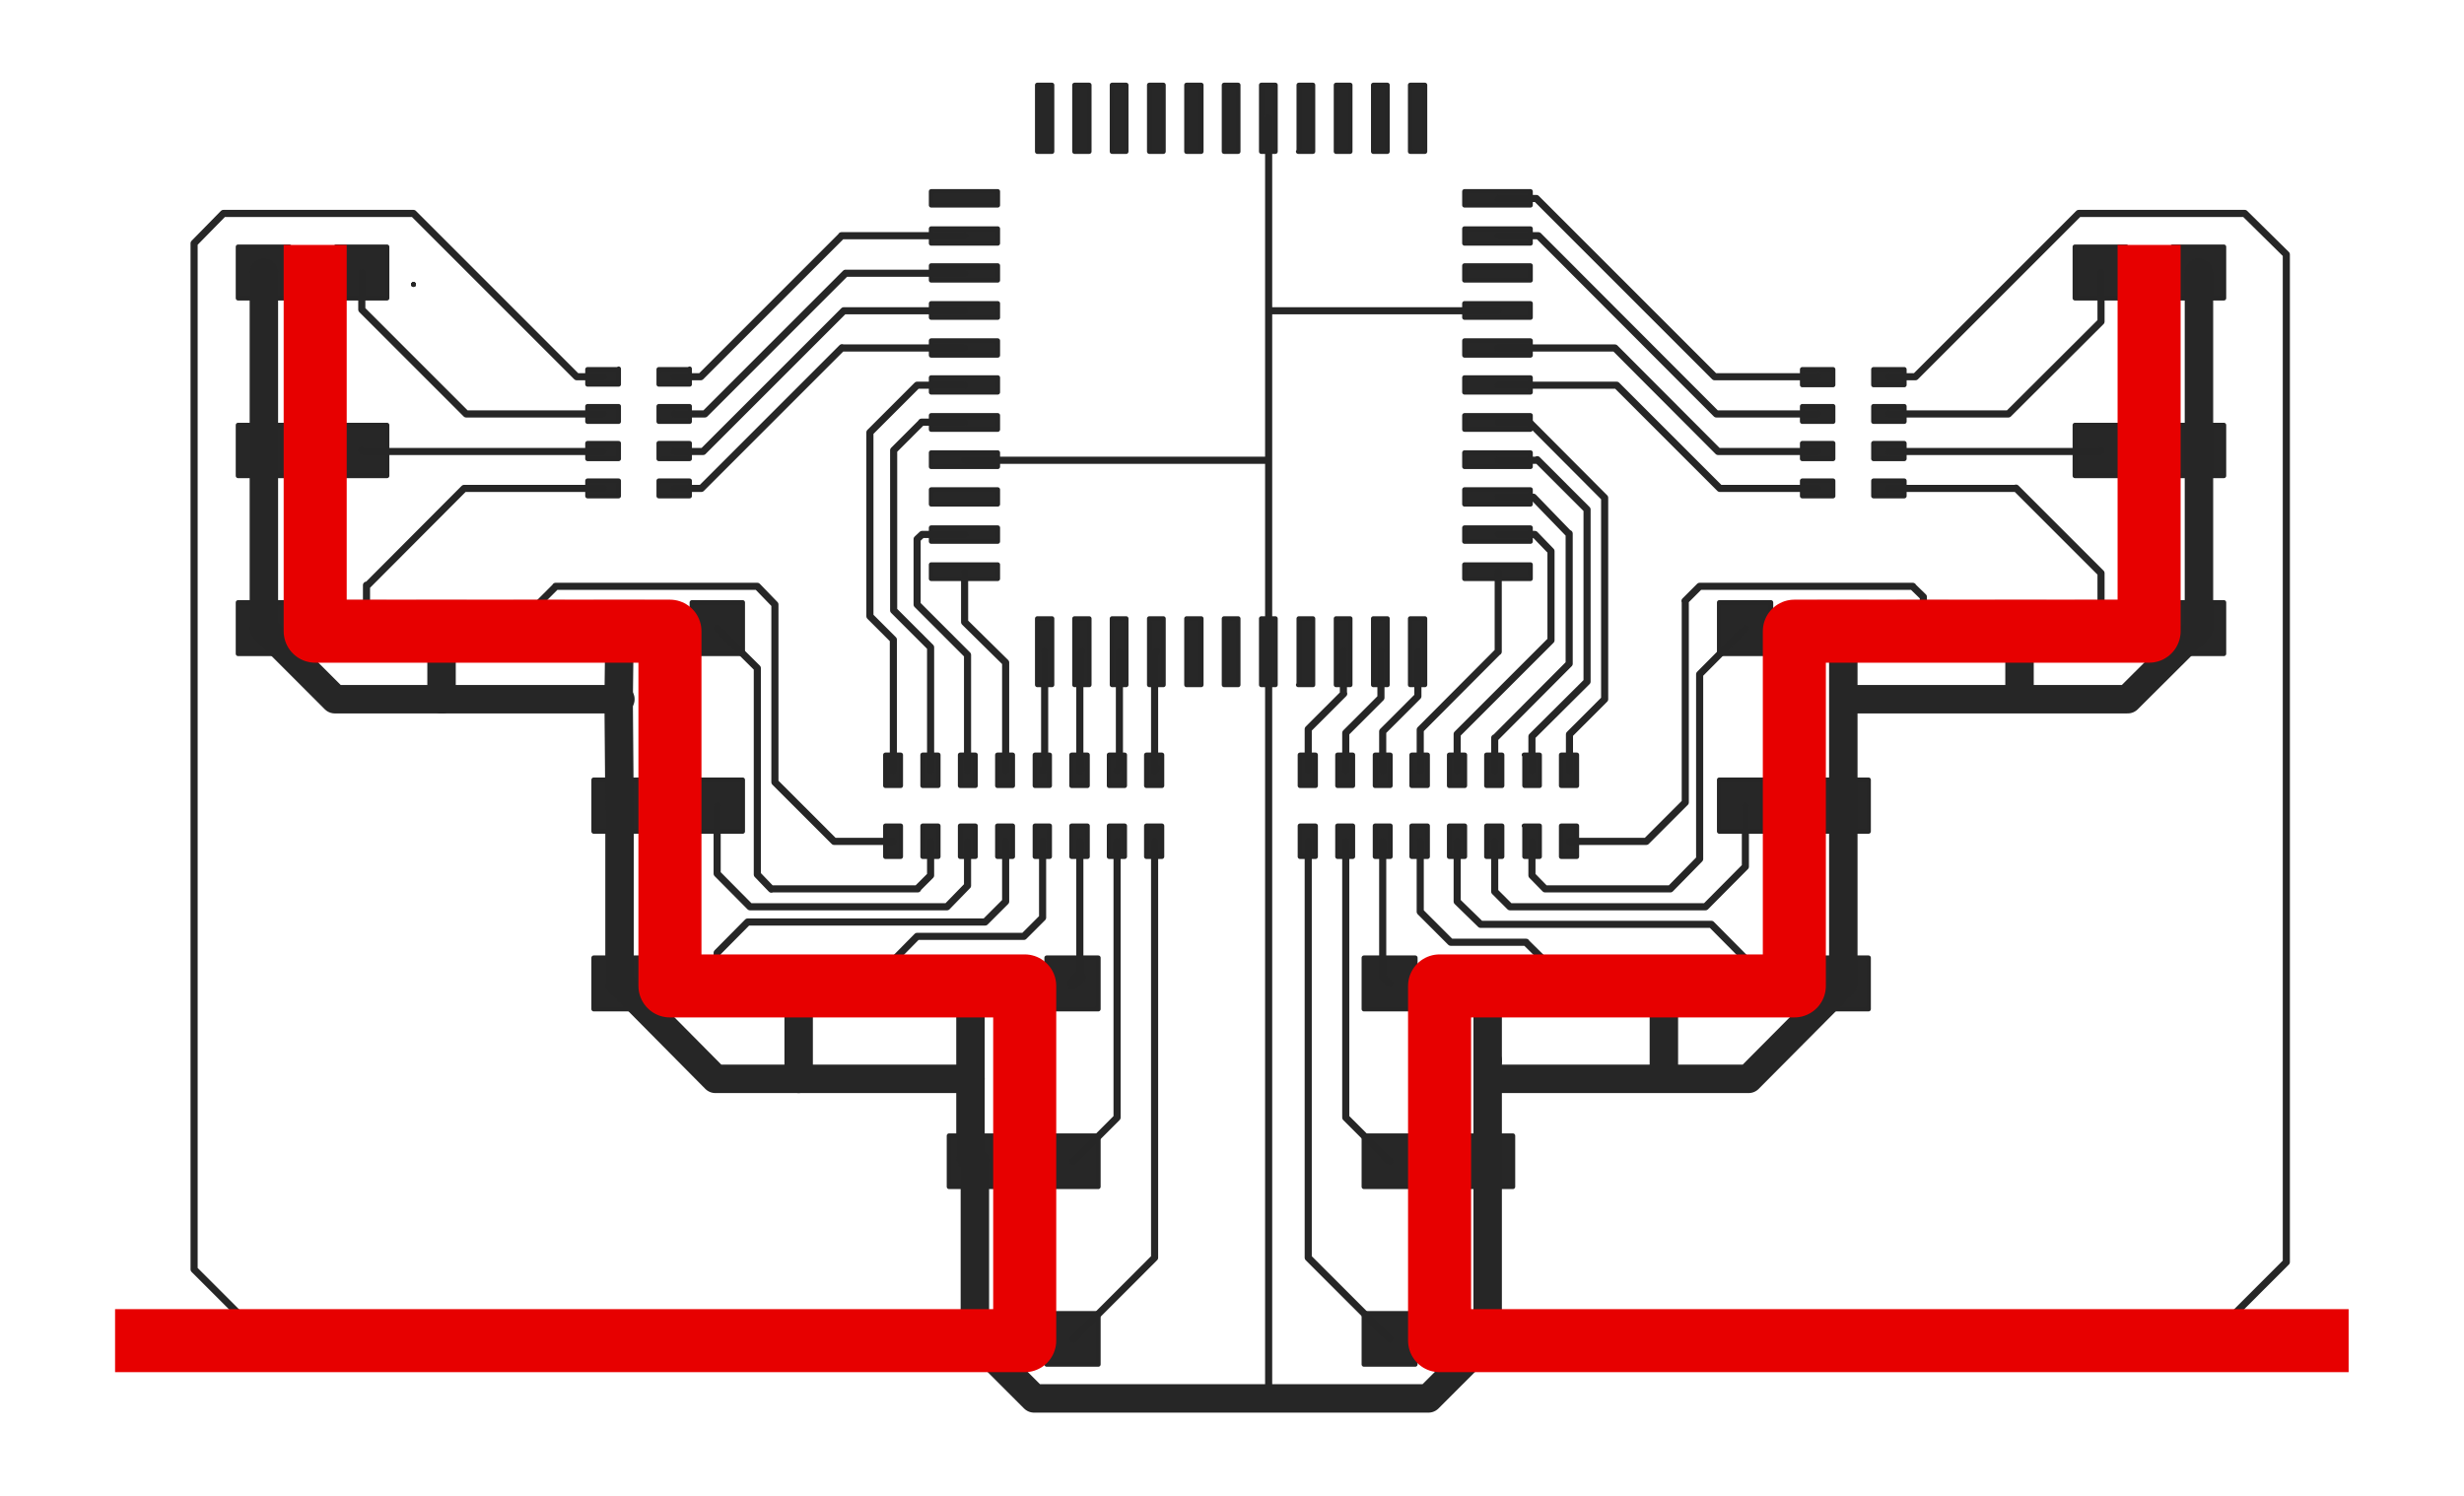
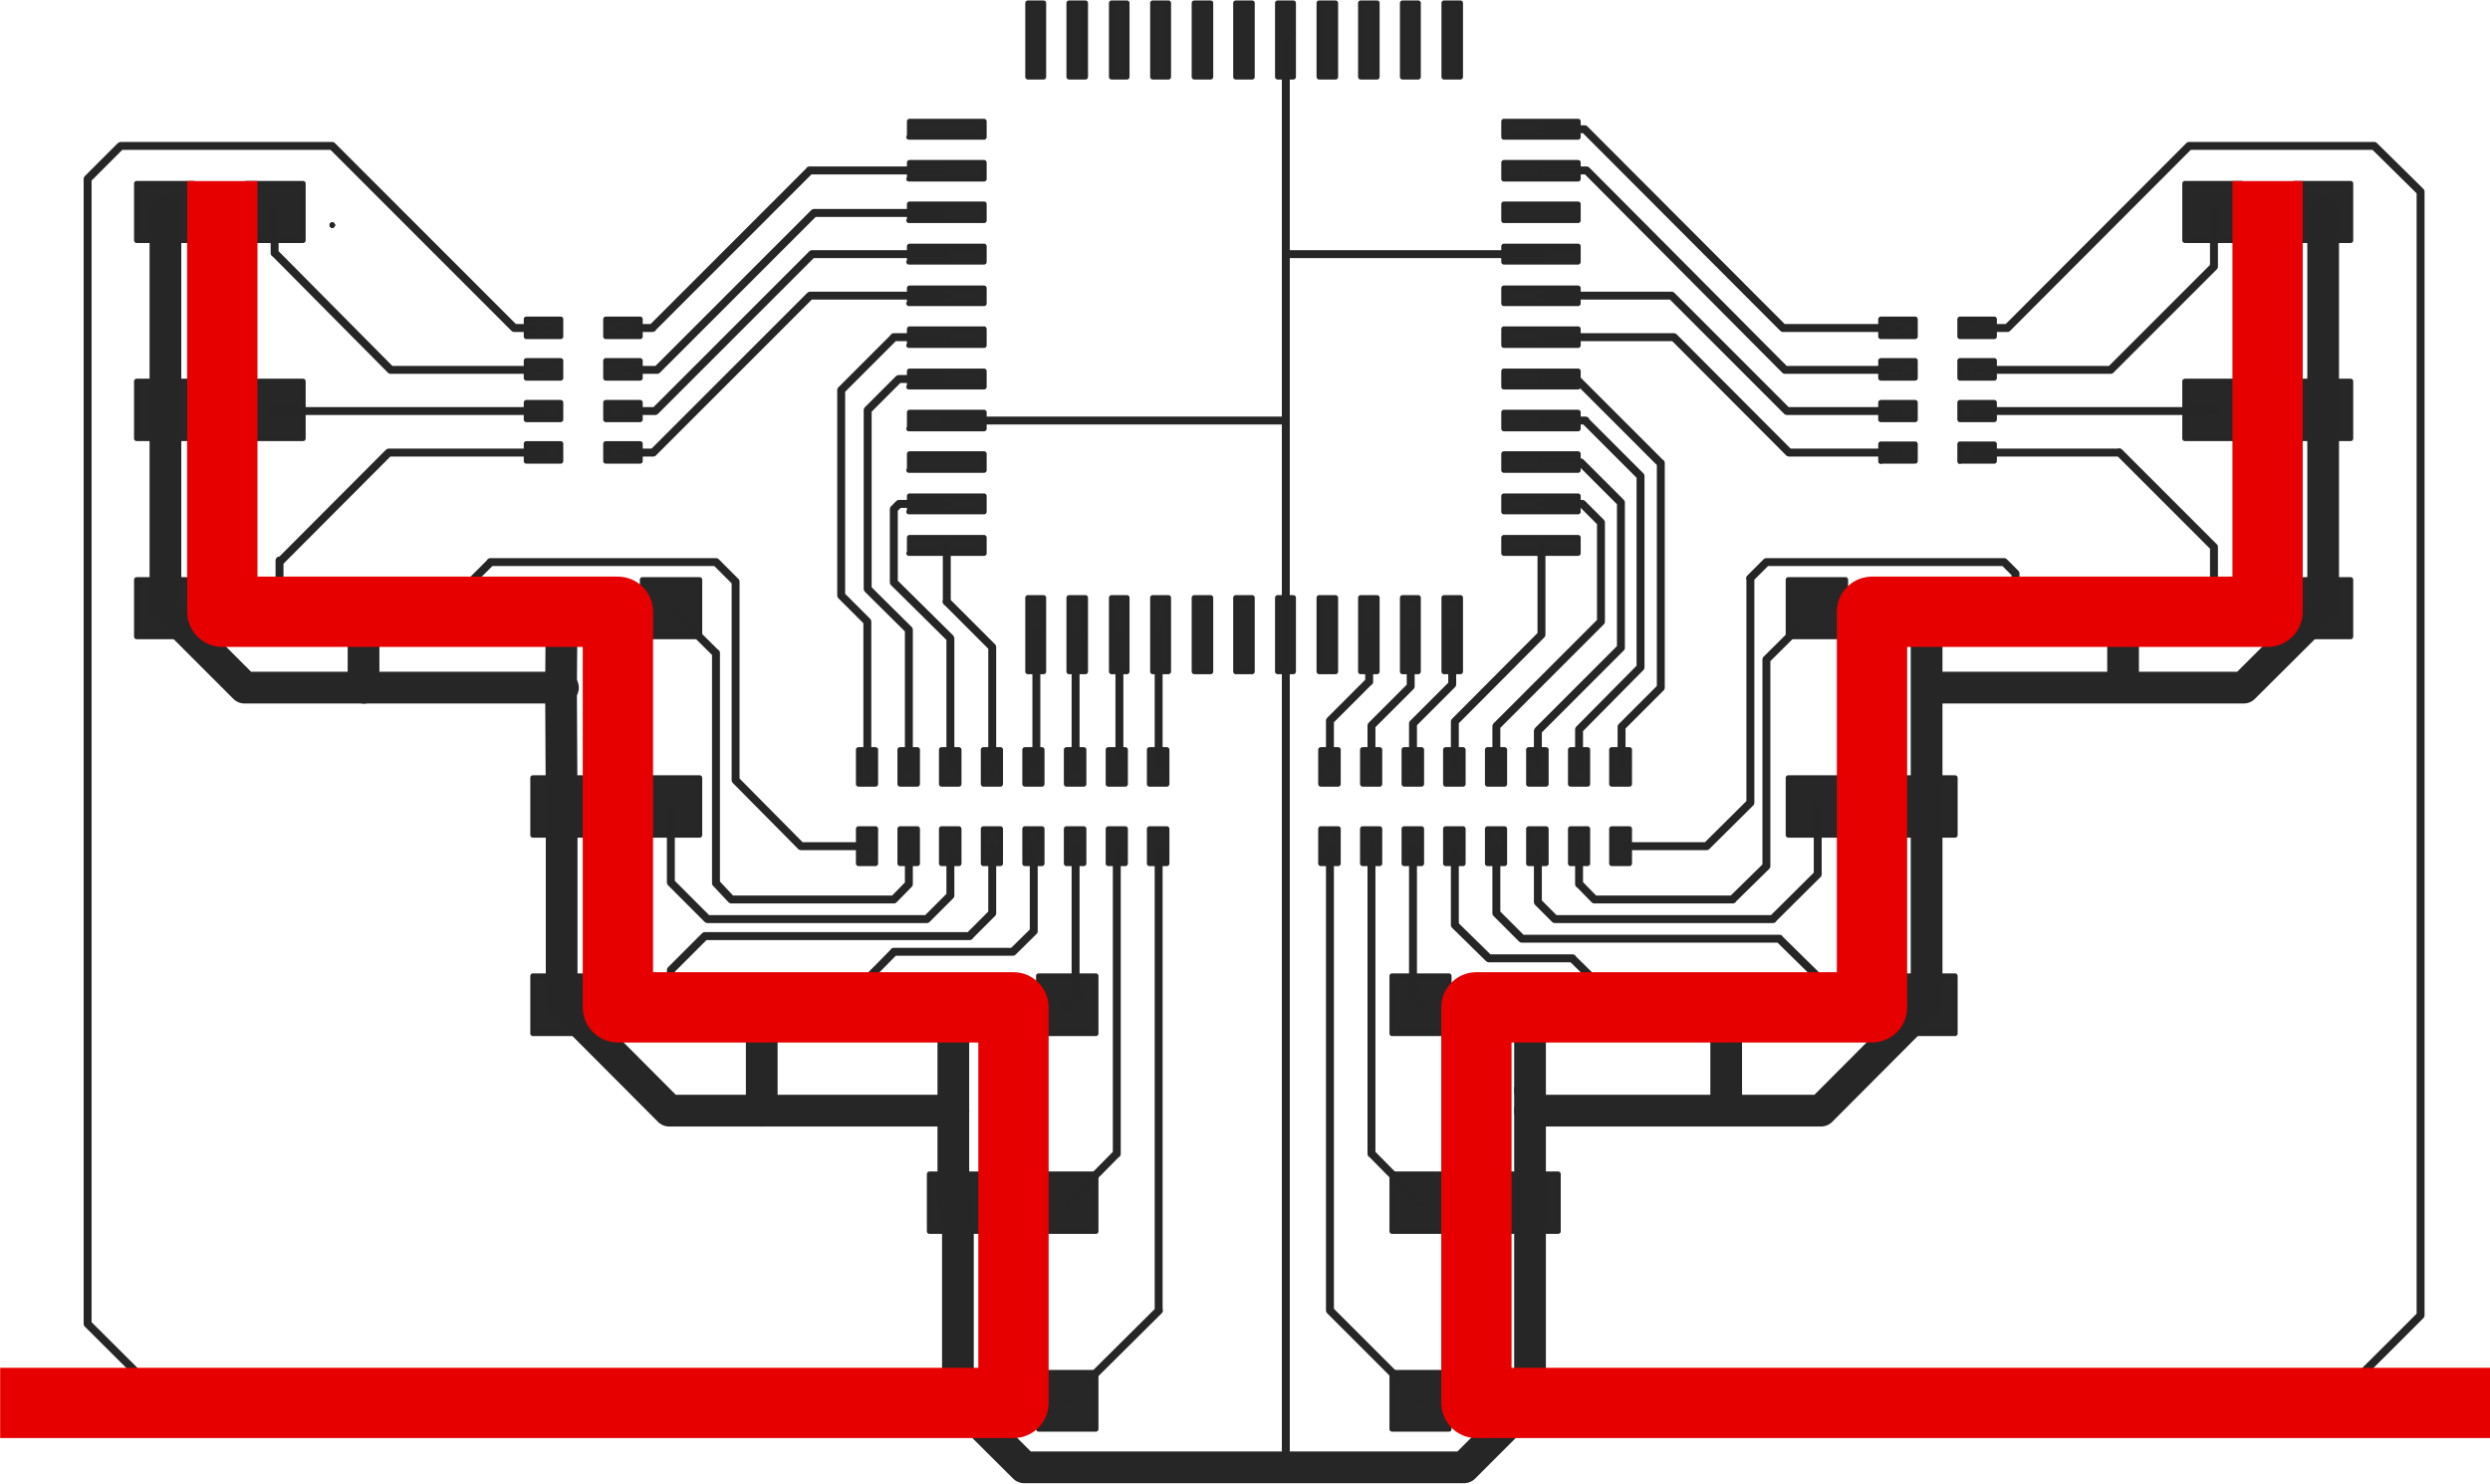
- <svg xmlns="http://www.w3.org/2000/svg" width="840.4" height="510.1">
+ <svg xmlns="http://www.w3.org/2000/svg" viewBox="0 0 761.632 453.514" height="45.4" width="76.2">
  <g fill="#272727" stroke="#262626" stroke-linecap="round" stroke-linejoin="round">
-     <g stroke-width="42" transform="translate(44.453 10.55) scale(.0379)">
-       <circle r=".7" cy="2282" cx="1482" />
+     <g stroke-width="42" transform="translate(5.046 -17.756) scale(.0379)">
+       <circle cx="1482" cy="2282" r=".7" />
      <path d="M1480.5 2281.6h2.2M1481.6 2280.5v2.2" />
-       <circle r=".7" cy="2282" cx="1482" />
+       <circle cx="1482" cy="2282" r=".7" />
      <path d="M1480.5 2281.6h2.2M1481.6 2280.5v2.2" />
-       <circle r=".7" cy="2282" cx="1482" />
+       <circle cx="1482" cy="2282" r=".7" />
      <path d="M1480.5 2281.6h2.2M1481.6 2280.5v2.2" />
-       <circle r=".7" cy="2282" cx="2015.3" />
+       <circle cx="2015.3" cy="2282" r=".7" />
      <path d="M2014 2281.6h2M2015 2280.5v2.2" />
-       <circle r=".7" cy="2282" cx="1482" />
+       <circle cx="1482" cy="2282" r=".7" />
      <path d="M1480.5 2281.6h2.2M1481.6 2280.5v2.2" />
-       <circle r=".7" cy="2282" cx="1482" />
+       <circle cx="1482" cy="2282" r=".7" />
      <path d="M1480.5 2281.6h2.2M1481.6 2280.5v2.2" />
-       <circle r=".7" cy="2282" cx="1482" />
+       <circle cx="1482" cy="2282" r=".7" />
      <path d="M1480.5 2281.6h2.2M1481.6 2280.5v2.2" />
-       <circle r=".7" cy="2282" cx="2548.7" />
+       <circle cx="2548.7" cy="2282" r=".7" />
      <path d="M2547.2 2281.6h2M2548.3 2280.5v2.2" />
-       <circle r=".7" cy="2282" cx="2548.7" />
+       <circle cx="2548.7" cy="2282" r=".7" />
      <path d="M2547.2 2281.6h2M2548.3 2280.5v2.2" />
    </g>
    <g stroke-width="39.4" fill-rule="evenodd">
-       <path d="M481.6 281.7h5.3v10.5h-5.4v-10.5M481.6 257.5h5.3V268h-5.4v-10.5M494.3 281.7h5.3v10.5h-5.3v-10.5M494.3 257.5h5.3V268h-5.3v-10.5M469 281.7h5.2v10.5H469v-10.5M507 281.7h5.3v10.5H507v-10.5M507 257.5h5.3V268H507v-10.5M469 257.5h5.2V268H469v-10.5M519.8 281.7h5.3v10.5H520v-10.5M532.5 281.7h5.3v10.5h-5.3v-10.5M443.4 281.7h5.3v10.5h-5.3v-10.5M456.2 281.7h5.2v10.5h-5.2v-10.5M456.2 257.5h5.2V268h-5.2v-10.5M443.4 257.5h5.3V268h-5.3v-10.5M532.5 257.5h5.3V268h-5.3v-10.5M519.8 257.5h5.3V268H520v-10.5M340.2 281.7h5.2v10.5h-5.2v-10.5M340.2 257.5h5.2V268h-5.2v-10.5M353 281.7h5v10.5h-5v-10.5M353 257.5h5V268h-5v-10.5M327.5 281.7h5.2v10.5h-5.2v-10.5M365.6 281.7h5.3v10.5h-5.4v-10.5M365.6 257.5h5.3V268h-5.4v-10.5M327.5 257.5h5.2V268h-5.2v-10.5M378.3 281.7h5.3v10.5h-5.3v-10.5M391 281.7h5.3v10.5H391v-10.5M302 281.7h5.2v10.5H302v-10.5M314.7 281.7h5.3v10.5h-5.3v-10.5M314.7 257.5h5.3V268h-5.3v-10.5M302 257.5h5.2V268H302v-10.5M391 257.5h5.3V268H391v-10.5M378.3 257.5h5.3V268h-5.3v-10.5M639 156.5v-5.3h10.5v5.3H639M614.7 156.5v-5.3h10.5v5.3h-10.5M639 143.8v-5.2h10.5v5.2H639M614.7 143.8v-5.2h10.5v5.2h-10.5M639 169.2V164h10.5v5.2H639M639 131V126h10.5v5.3H639M614.7 131V126h10.5v5.3h-10.5M614.7 169.2V164h10.5v5.2h-10.5M211 138.6v5.2h-10.6v-5.2H211M235.2 138.6v5.2h-10.5v-5.2h10.5M211 151.2v5.3h-10.6v-5.3H211M235.2 151.2v5.3h-10.5v-5.3h10.5M211 125.8v5.3h-10.6V126H211M211 164v5.2h-10.6V164H211M235.2 164v5.2h-10.5V164h10.5M235.2 125.8v5.3h-10.5V126h10.5M647 223v-17.5h17.5V223H647M680.5 223v-17.5H698V223h-17.5M465.2 465.4V448h17.5v17.4h-17.5M498.6 465.4V448H516v17.4h-17.4M465.2 404.8v-17.4h17.5v17.4h-17.5M498.6 404.8v-17.4H516v17.4h-17.4M465.2 344.2v-17.5h17.5v17.5h-17.5M498.6 344.2v-17.5H516v17.5h-17.4M525.8 344.2v-17.5h17.5v17.5h-17.5M559.2 344.2v-17.5h17.5v17.5h-17.5M586.4 344.2v-17.5H604v17.5h-17.6M619.8 344.2v-17.5h17.5v17.5h-17.5M586.4 283.6V266H604v17.6h-17.6M619.8 283.6V266h17.5v17.6h-17.5M586.4 223v-17.5H604V223h-17.6M619.8 223v-17.5h17.5V223h-17.5M374.6 448v17.4H357V448h17.6M341.2 448v17.4h-17.5V448h17.5M707.7 223v-17.5h17.5V223h-17.5M741 223v-17.5h17.5V223H741M707.7 162.3V145h17.5v17.3h-17.5M741 162.3V145h17.5v17.3H741M132 145v17.3h-17.4V145H132M98.7 145v17.3H81.2V145h17.5M132 205.5V223h-17.4v-17.5H132M98.7 205.5V223H81.2v-17.5h17.5M192.7 205.5V223h-17.5v-17.5h17.5M159.3 205.5V223H142v-17.5h17.3M253.3 205.5V223H236v-17.5h17.3M220 205.5V223h-17.5v-17.5H220M253.3 266v17.6H236V266h17.3M220 266v17.6h-17.5V266H220M253.3 326.7v17.5H236v-17.5h17.3M220 326.7v17.5h-17.5v-17.5H220M314 326.7v17.5h-17.5v-17.5H314M280.6 326.7v17.5H263v-17.5h17.6M374.6 326.7v17.5H357v-17.5h17.6M341.2 326.7v17.5h-17.5v-17.5h17.5M374.6 387.4v17.4H357v-17.4h17.6M341.2 387.4v17.4h-17.5v-17.4h17.5M132 84.2v17.5h-17.4V84.2H132M98.7 84.2v17.5H81.2V84.2h17.5M81.2 465.4V448h17.5v17.4H81.2M114.6 465.4V448H132v17.4h-17.4M707.7 101.7V84.2h17.5v17.5h-17.5M741 101.7V84.2h17.5v17.5H741M758.5 448v17.4H741V448h17.5M725.2 448v17.4h-17.5V448h17.5M417.5 51.7V29h4.8v22.7h-4.8M404.7 51.7V29h5v22.7h-5M392 51.7V29h4.8v22.7H392M379.3 51.7V29h4.8v22.7h-4.7M366.5 51.7V29h5v22.7h-5M353.8 51.7V29h5v22.7h-5M430.2 51.7V29h4.8v22.7h-4.8M443 51.7V29h4.8v22.7h-5M455.7 51.7V29h4.8v22.7h-4.8M468.4 51.7V29h4.8v22.7h-4.8M481 51.7V29h5v22.7h-5M417.5 233.6V211h4.8v22.6h-4.8M404.7 233.6V211h5v22.6h-5M392 233.6V211h4.8v22.6H392M379.3 233.6V211h4.8v22.6h-4.7M366.5 233.6V211h5v22.6h-5M353.8 233.6V211h5v22.6h-5M430.2 233.6V211h4.8v22.6h-4.8M443 233.6V211h4.8v22.6h-5M455.7 233.6V211h4.8v22.6h-4.8M468.4 233.6V211h4.8v22.6h-4.8M481 233.6V211h5v22.6h-5M317.6 133.8v-5h22.7v5h-22.7M499.5 133.8v-5H522v5h-22.5M317.6 146.5v-4.8h22.7v4.8h-22.7M499.5 146.5v-4.8H522v4.8h-22.5M499.5 159.2v-4.8H522v4.8h-22.5M317.6 159.2v-4.8h22.7v4.8h-22.7M317.6 172v-5h22.7v5h-22.7M499.5 172v-5H522v5h-22.5M499.5 184.7V180H522v4.7h-22.5M317.6 184.7V180h22.7v4.7h-22.7M317.6 197.4v-4.8h22.7v4.8h-22.7M499.5 197.4v-4.8H522v4.8h-22.5M499.5 121v-4.8H522v5h-22.5M317.6 121v-4.8h22.7v5h-22.7M317.6 108.3v-4.8h22.7v4.8h-22.7M499.5 108.3v-4.8H522v4.8h-22.5M499.5 95.6v-5H522v5h-22.5M317.6 95.6v-5h22.7v5h-22.7M317.6 83v-5h22.7v5h-22.7M499.5 83v-5H522v5h-22.5M499.5 70v-4.7H522V70h-22.5M317.6 70v-4.7h22.7V70h-22.7" stroke-width="1.593" />
+       <path d="M442.2 253.4h5.3V264h-5.3v-10.6M442.2 229.2h5.3v10.5h-5.3v-10.5M455 253.4h5.2V264H455v-10.6M455 229.2h5.2v10.5H455v-10.5M429.5 253.4h5.3V264h-5.3v-10.6M467.7 253.4h5.2V264h-5.3v-10.6M467.7 229.2h5.2v10.5h-5.3v-10.5M429.5 229.2h5.3v10.5h-5.3v-10.5M480.4 253.4h5.2V264h-5.2v-10.6M493 253.4h5.4V264H493v-10.6M404 253.4h5.3V264H404v-10.6M416.8 253.4h5.2V264h-5.2v-10.6M416.8 229.2h5.2v10.5h-5.2v-10.5M404 229.2h5.3v10.5H404v-10.5M493 229.2h5.4v10.5H493v-10.5M480.4 229.2h5.2v10.5h-5.2v-10.5M300.8 253.4h5.2V264h-5.2v-10.6M300.8 229.2h5.2v10.5h-5.2v-10.5M313.5 253.4h5.2V264h-5.2v-10.6M313.5 229.2h5.2v10.5h-5.2v-10.5M288 253.4h5.3V264H288v-10.6M326.2 253.4h5.3V264h-5.3v-10.6M326.2 229.2h5.3v10.5h-5.3v-10.5M288 229.2h5.3v10.5H288v-10.5M339 253.4h5.2V264H339v-10.6M351.7 253.4h5.2V264h-5.3v-10.6M262.6 253.4h5.2V264h-5.2v-10.6M275.3 253.4h5.3V264h-5.3v-10.6M275.3 229.2h5.3v10.5h-5.3v-10.5M262.6 229.2h5.2v10.5h-5.2v-10.5M351.7 229.2h5.2v10.5h-5.3v-10.5M339 229.2h5.2v10.5H339v-10.5M599.5 128.2V123H610v5.2h-10.5M575.3 128.2V123h10.5v5.2h-10.5M599.5 115.5v-5.3H610v5.3h-10.5M575.3 115.5v-5.3h10.5v5.3h-10.5M599.5 141v-5.3H610v5.2h-10.5M599.5 102.8v-5.3H610v5.3h-10.5M575.3 102.8v-5.3h10.5v5.3h-10.5M575.3 141v-5.3h10.5v5.2h-10.5M171.5 110.2v5.3H161v-5.3h10.5M195.8 110.2v5.3h-10.5v-5.3h10.5M171.5 123v5.2H161V123h10.5M195.8 123v5.2h-10.5V123h10.5M171.5 97.5v5.3H161v-5.3h10.5M171.5 135.7v5.2H161v-5.3h10.5M195.8 135.7v5.2h-10.5v-5.3h10.5M195.8 97.5v5.3h-10.5v-5.3h10.5M607.7 194.6v-17.4H625v17.4h-17.3M641 194.6v-17.4h17.5v17.4H641M425.8 437v-17.3h17.4V437h-17.4M459.2 437v-17.3h17.4V437h-17.4M425.8 376.5V359h17.4v17.5h-17.4M459.2 376.5V359h17.4v17.5h-17.4M425.8 316v-17.6h17.4V316h-17.4M459.2 316v-17.6h17.4V316h-17.4M486.4 316v-17.6H504V316h-17.6M519.8 316v-17.6h17.5V316h-17.5M547 316v-17.6h17.5V316H547M580.4 316v-17.6H598V316h-17.6M547 255.3v-17.5h17.5v17.5H547M580.4 255.3v-17.5H598v17.5h-17.6M547 194.6v-17.4h17.5v17.4H547M580.4 194.6v-17.4H598v17.4h-17.6M335.2 419.7V437h-17.5v-17.3h17.5M301.8 419.7V437h-17.5v-17.3h17.5M668.3 194.6v-17.4h17.4v17.4h-17.4M701.7 194.6v-17.4H719v17.4h-17.3M668.3 134v-17.5h17.4V134h-17.4M701.7 134v-17.5H719V134h-17.3M92.7 116.5V134H75.2v-17.5h17.5M59.3 116.5V134H41.8v-17.5h17.5M92.7 177.2v17.4H75.2v-17.4h17.5M59.3 177.2v17.4H41.8v-17.4h17.5M153.3 177.2v17.4h-17.5v-17.4h17.5M120 177.2v17.4h-17.5v-17.4H120M214 177.2v17.4h-17.5v-17.4H214M180.5 177.2v17.4H163v-17.4h17.5M214 237.8v17.5h-17.5v-17.5H214M180.5 237.8v17.5H163v-17.5h17.5M214 298.4V316h-17.5v-17.6H214M180.5 298.4V316H163v-17.6h17.5M274.5 298.4V316H257v-17.6h17.5M241.2 298.4V316h-17.5v-17.6h17.5M335.2 298.4V316h-17.5v-17.6h17.5M301.8 298.4V316h-17.5v-17.6h17.5M335.2 359v17.5h-17.5V359h17.5M301.8 359v17.5h-17.5V359h17.5M92.7 56v17.4H75.2V56h17.5M59.3 56v17.4H41.8V56h17.5M41.8 437v-17.3h17.5V437H41.8M75.2 437v-17.3h17.5V437H75.2M668.3 73.4V56h17.4v17.4h-17.4M701.7 73.4V56H719v17.4h-17.3M719 419.7V437h-17.3v-17.3H719M685.7 419.7V437h-17.4v-17.3h17.4M378 23.4V.8h5v22.6h-5M365.3 23.4V.8h5v22.6h-5M352.6 23.4V.8h4.8v22.6h-4.8M340 23.4V.8h4.7v22.6H340M327 23.4V.8h5v22.6h-5M314.4 23.4V.8h4.8v22.6h-4.8M390.8 23.4V.8h4.8v22.6h-4.8M403.5 23.4V.8h5v22.6h-5M416.2 23.4V.8h5v22.6h-5M429 23.4V.8h4.8v22.6H429M441.7 23.4V.8h5v22.6h-5M378 205.3v-22.6h5v22.6h-5M365.3 205.3v-22.6h5v22.6h-5M352.6 205.3v-22.6h4.8v22.6h-4.8M340 205.3v-22.6h4.7v22.6H340M327 205.3v-22.6h5v22.6h-5M314.4 205.3v-22.6h4.8v22.6h-4.8M390.8 205.3v-22.6h4.8v22.6h-4.8M403.5 205.3v-22.6h5v22.6h-5M416.2 205.3v-22.6h5v22.6h-5M429 205.3v-22.6h4.8v22.6H429M441.7 205.3v-22.6h5v22.6h-5M278.2 105.5v-5H301v5H278M460 105.5v-5h22.7v5H460M278.2 118.2v-4.8H301v4.8H278M460 118.2v-4.8h22.7v4.8H460M460 131v-5h22.7v5H460M278.2 131v-5H301v5H278M278.2 143.7v-5H301v5H278M460 143.7v-5h22.7v5H460M460 156.4v-4.8h22.7v4.8H460M278.2 156.4v-4.8H301v4.8H278M278.2 169v-4.7H301v4.8H278M460 169v-4.7h22.7v4.8H460M460 92.7V88h22.7v4.7H460M278.2 92.7V88H301v4.7H278M278.2 80v-4.8H301V80H278M460 80v-4.8h22.7V80H460M460 67.3v-5h22.7v5H460M278.2 67.3v-5H301v5H278M278.2 54.6v-5H301v5H278M460 54.6v-5h22.7v5H460M460 41.8V37h22.7v4.8H460M278.2 41.8V37H301v4.8H278" stroke-width="1.593" />
    </g>
    <g stroke-width="64">
-       <path d="M432.7 222.3V477M329 157h103.7M511 106h-78.3M432.7 222.3V157M432.7 157v-51M432.7 106V40.3" stroke-width="2.426" />
+       <path d="M393.3 194v254.7M289.6 128.5h103.7M471.5 77.6h-78.2M393.3 194v-65.5M393.3 128.5v-51M393.3 77.6V12" stroke-width="2.426" />
    </g>
    <g stroke-width="256">
-       <path d="M90 214.3l24.2 24.2M114.2 238.5h36.4M568 335.5l-.5.6M567.5 336v32M507.4 361.8v6M628.7 335.5L596.4 368M596.4 368h-29M567.5 368h-60M332.5 456.8l20.2 20.2M352.7 477h80M487.2 477l20.2-20.2M432.7 477h54.5M750 153.6V93M750 214.3v-60.7" stroke-width="9.702" />
+       <path d="M50.6 186l24.2 24.2M74.8 210.2h36.4M528.7 307.2l-.6.6M528 307.8v31.8M468 333.5v6M589.3 307.2L557 339.6M557 339.6h-29M528 339.6h-60M293 428.5l20.3 20.2M313.3 448.7h80M447.8 448.7l20.2-20.2M393.3 448.7h54.5M710.6 125.3V64.7M710.6 186v-60.7" stroke-width="9.702" />
    </g>
-     <path d="M689.3 214.3l-.5.5" stroke-width="2.426" />
+     <path d="M650 186l-.6.5" stroke-width="2.426" />
    <g stroke-width="256">
-       <path d="M688.8 214.8v21.7M750 214.3l-24.3 24.2M725.7 238.5h-97M628.7 335.5V275M628.7 275v-36.5M628.7 238.5v-24.2" stroke-width="9.702" />
+       <path d="M649.4 186.5v21.7M710.6 186l-24.3 24.2M686.3 210.2h-97M589.3 307.2v-60.6M589.3 246.6v-36.4M589.3 210.2V186" stroke-width="9.702" />
    </g>
-     <path d="M568 335.5l-2.5 2.6" stroke-width="2.426" />
+     <path d="M528.7 307.2l-2.6 2.6" stroke-width="2.426" />
    <g stroke-width="256">
-       <path d="M507.4 396.2V368M507.4 361.8v-26.3M507.4 456.8v-60.6" stroke-width="9.702" />
+       <path d="M468 368v-28.4M468 333.5v-26.3M468 428.5V368" stroke-width="9.702" />
    </g>
    <g stroke-width="64">
-       <path d="M716.6 456.8H507.4M123.4 456.8h209" stroke-width="2.426" />
+       <path d="M677.2 428.5H468M84 428.5h209" stroke-width="2.426" />
    </g>
-     <path d="M332.5 396.2v60.6" stroke-width="9.702" />
-     <path d="M272 335.5l.4.6" stroke-width="2.426" />
-     <path d="M272.4 336v32" stroke-width="9.702" />
-     <path d="M332.5 335.5L331 337" stroke-width="2.426" />
+     <path d="M293 368v60.5" stroke-width="9.702" />
+     <path d="M232.5 307.2l.5.6" stroke-width="2.426" />
+     <path d="M233 307.8v31.8" stroke-width="9.702" />
+     <path d="M293 307.2l-1.4 1.5" stroke-width="2.426" />
    <g stroke-width="256">
-       <path d="M331 337v31M211.3 275v60.5" stroke-width="9.702" />
+       <path d="M291.6 308.7v31M171.8 246.6v60.6" stroke-width="9.702" />
    </g>
    <g stroke-width="64">
-       <path d="M211.3 335.5h.5M331 394.7l1.5 1.5" stroke-width="2.426" />
+       <path d="M171.8 307.2h.6M291.6 366.4l1.5 1.5" stroke-width="2.426" />
    </g>
    <g stroke-width="256">
-       <path d="M331 368v26.7M244 368h28.4M272.4 368H331M211.8 335.5L244 368M150.6 214.3v24.2" stroke-width="9.702" />
+       <path d="M291.6 339.6v26.8M204.7 339.6H233M233 339.6h58.6M172.4 307.2l32.3 32.4M111.2 186v24.2" stroke-width="9.702" />
    </g>
-     <path d="M150.6 238.5h.5" stroke-width="2.426" />
-     <path d="M151 238.5h60.6" stroke-width="9.702" />
-     <path d="M211.6 238.5l-.5.5" stroke-width="2.426" />
+     <path d="M111.2 210.2h.5" stroke-width="2.426" />
+     <path d="M111.7 210.2h60.5" stroke-width="9.702" />
+     <path d="M172.2 210.2l-.6.5" stroke-width="2.426" />
    <g stroke-width="256">
-       <path d="M211.3 214.3L211 239M211 239l.3 36M90 153.6v60.7M90 93v60.6" stroke-width="9.702" />
+       <path d="M171.8 186l-.2 24.7M171.6 210.7l.2 36M50.6 125.3V186M50.6 64.7v60.6" stroke-width="9.702" />
    </g>
    <g stroke-width="64">
-       <path d="M716.6 93v16.7M685 141.2h-40.7M716.6 109.7L685 141.2M394.5 222.3l-.7.8M393.8 223V263M393.8 262.8l.7-.8M769.7 440.6l-16.2 16.2M653.3 128.5L709 72.8M709 72.8h56.6M765.6 72.8l14.2 14M779.8 87v343.5M779.8 430.5l-10 10M644.3 128.5h9M753.5 456.8H750" stroke-width="2.426" />
+       <path d="M677.2 64.7v16.7M645.6 113H605M677.2 81.4L645.6 113M355 194l-.6.8M354.4 194.8v39.7M354.4 234.5l.7-.8M730.3 412.3L714 428.5M614 100.2l55.6-55.7M669.6 44.5h56.6M726.2 44.5l14.2 14M740.4 58.6v343.6M740.4 402.2l-10 10M605 100.2h9M714 428.5h-3.4" stroke-width="2.426" />
    </g>
-     <path d="M366 335.5l2.3-2.3" stroke-width="4.044" />
+     <path d="M326.5 307.2l2.4-2.4" stroke-width="4.044" />
    <g stroke-width="64">
-       <path d="M368.3 333.2V287M366 396.2l15-15M381 381v-94M534.7 335.5l-14.2-14M484.4 311v-24M494.8 321.4L484.4 311M520.5 321.4h-25.7M474 456.8L446.2 429M446.2 429V287M366 456.8l27.8-27.8M393.8 429V287M184 214.3v-8.7M284.5 287h20.2M264.3 266.8l20.2 20.2M264.3 206.2v60.6M258.3 200l6 6.2M189.5 200h68.8M184 205.6l5.5-5.5M125 200l33.3-33.4M158.3 166.6h47.4M125 210.2v-10M125 200v-.4M90 456.8L66.2 433M196.7 128.5h9M141 72.8l55.7 55.7M76.3 72.8H141M66.2 83l10-10.2M66.2 433V83M595.3 335.5V327M497 307.5V287M505 315.3l-8-7.8M583.7 315.3H505M595.3 327l-11.6-11.7M474 335.5l-2.4-2.3M471.6 333.2V287M474 396.2l-15-15M459 381v-94M123.4 153.6l.2.3M123.6 154h82M244.6 214.3l13.7 13.6M317.4 298.6V287M312.8 303.2l4.6-4.6M263 303.2H313M258.3 298.3l4.8 5M258.3 228v70.3M244.6 275v23M330 302v-15M323 309.3l7-7.2M255.8 309.3H323M244.6 298l11.2 11.3M244.6 335.5V325M343 307.5V287M336 314.5l7-7M255 314.5h81M244.6 325l10.4-10.5M305.3 335.5V327M355.6 313v-26M349.2 319.4l6.4-6.4M312.8 319.4h36.4M305.3 327l7.5-7.6M541.3 232.5l-18.8 18.7M541.3 232.5v-58.7M541.3 173.8l-17-17M511 157h13.3M522.5 251.2v11.6M510 251.7h-.2M509.8 251.8v11M511 169.6h12M535.2 226.4L510 251.7M535.2 182v44.4M523 169.6L535 182M205.7 141.2H159M123.4 105.6V93M159 141.2l-35.6-35.6M497 262.8v-12.4M497 250.4l32-32M529 218.3V188M529 188l-5.5-5.7M523.5 182.3H511M484.7 248.6l-.3.3M484.4 249v13.8M511 222.3V195M484.7 248.6l26.2-26.3M511 80.4h13.7M585.4 141.2H620M524.7 80.4l60.7 60.8M511 131.4h40.4M586.6 166.6H620M551.4 131.4l35.2 35.2M620 154h-34M550.8 118.7h-40M586 154l-35.2-35.3M471.6 262.8v-13.3M483.6 237.5l-12 12M483.6 237.5v-15.2M511 67.7h13M584.8 128.5H620M524 67.7l60.8 60.8M535.3 262.8v-12.2M521.6 144l25.7 25.8M547.3 169.8v68.7M547.3 238.5l-12 12M521.6 144H511M330 223.5v39.3M329 182.3h-14.5M312.8 206.2l17.2 17.2M312.8 184V206M314.5 182.3l-1.7 1.6M329 106h-41.2M239.8 154H230M287.8 106l-48 48M644.3 154h72M716.3 154l.3-.4M230 166.6h9.2M287.2 118.7H329M239.2 166.6l48-48M304.7 262.8v-44.6M296.7 147.6v62.6M296.7 210.2l4 4M312.8 131.4H329M300.7 143.5l12-12M304.7 218.2l-4-4M300.7 143.5l-4 4M317.4 262.8v-42M304.8 208.2v-54.6M304.8 153.6l2-2M314.3 144H329M306.8 151.6l7.5-7.5M317.4 220.8l-10.6-10.6M306.8 210.2l-2-2M343 262.8V226M343 226l-14-13.8M329 212.2v-17M355.6 262.8l.7-.8M356.3 262v-39.7M369 222.3l-.7.8M368.3 223V263M368.3 262.8l.7-.8M446.2 248.7v14M458.2 236.7v-14.4M446.3 248.6l12-12M459 262.8V250M459 250l12-12M471 238v-15.7M230 128.5h9M287 80.4h42M239 128.5l48-48M230 141.2h10.4M288.4 93.2H329M240.4 141.2l48-48M716.6 214.3v-18.8M687.7 166.6h-43.4M716.6 195.5l-29-29M656 214.3v-10.7M561.5 287h-26.2M574.8 273.7L561.5 287M574.8 205v68.7M579.7 200l-5 5M652.4 200h-72.7M656 203.6l-3.6-3.5M595.3 214.3L579.7 230M522.5 298.6V287M527 303.2l-4.5-4.6M569.6 303.2H527M579.7 293l-10 10.2M579.7 230v63M595.3 275v20.6M509.8 304v-17M515 309.3l-5.2-5.2M581.7 309.3H515M595.3 295.6l-13.6 13.7M381 262.8l.8-.8M381.8 262v-39.7" stroke-width="2.426" />
+       <path d="M329 304.8v-46M326.5 368l15-15.2M341.6 352.8v-94M495.3 307.2l-14.2-14M445 282.7v-24M455.4 293L445 282.8M481 293h-25.6M434.6 428.5l-27.8-27.8M406.8 400.7v-142M326.5 428.5l28-27.8M354.4 400.7v-142M144.6 186v-8.7M245 258.7h20.3M225 238.5l20 20.2M225 178v60.5M219 171.8l6 6M150 171.8h69M144.6 177.3l5.5-5.5M85.5 171.8l33.4-33.5M119 138.3h47.3M85.5 182v-10.2M85.5 171.8v-.5M50.6 428.5l-23.8-23.7M157.3 100.2h9M101.6 44.5l55.7 55.7M37 44.5h64.6M26.8 54.6l10-10M26.8 404.8V54.6M556 307.2v-8.6M457.7 279.2v-20.5M465.5 287l-7.8-7.8M544.3 287h-78.8M556 298.6L544.2 287M434.6 307.2l-2.4-2.4M432.2 304.8v-46M434.6 368l-15-15.2M419.5 352.8v-94M84 125.3l.2.3M84.2 125.6h82M205.2 186l13.7 13.6M278 270.3v-11.6M273.4 275l4.6-4.7M223.7 275h49.7M219 270l4.7 5M219 199.6V270M205.2 246.6v23.2M290.7 273.8v-15M283.5 281l7.2-7.2M216.4 281h67M205.2 269.8l11.2 11.2M205.2 307.2v-10.6M303.5 279.2v-20.5M296.5 286.2l7-7M215.6 286.2h81M205.2 296.6l10.4-10.4M266 307.2v-8.6M316.2 284.7v-26M309.8 291l6.4-6.3M273.4 291h36.4M266 298.6l7.4-7.5M501.8 204L483 223M501.8 204v-58.5M501.8 145.5l-17-17M471.5 128.5H485M483 223v11.5M470.5 223.3v.2M470.4 223.5v11M471.5 141.3h12M495.8 198l-25.3 25.3M495.8 153.6V198M483.5 141.3l12.3 12.3M166.3 113h-46.8M84 77.3V64.7M119.5 113L84 77.2M457.7 234.5V222M457.7 222l32-32M489.7 190v-30.3M489.7 159.7L484 154M484 154h-12.5M445.3 220.3l-.3.3M445 220.6v14M471.5 194v-27.2M445.3 220.3l26.2-26.3M471.5 52h13.8M546 113h34.7M485.3 52l60.7 61M471.5 103H512M547.2 138.3h33.5M512 103l35.2 35.3M580.7 125.6h-34M511.3 90.3h-39.8M546.6 125.6l-35.3-35.3M432.2 234.5v-13.3M444.2 209.2l-12 12M444.2 209.2V194M471.5 39.4h13.2M545.4 100.2h35.3M484.7 39.4l60.7 60.8M496 234.5v-12.2M482.2 115.8l25.7 25.7M508 141.5v68.7M508 210.2l-12 12M482.2 115.8h-10.7M290.6 195v.2M290.7 195.2v39.3M289.6 154H275M273.4 178l17.2 17M273.4 155.6V178M275 154l-1.6 1.6M289.6 77.6h-41.2M200.4 125.6h-9.8M248.4 77.6l-48 48M605 125.6h72M677 125.6l.2-.3M190.6 138.3h9.2M247.8 90.3h41.8M199.8 138.3l48-48M265.3 234.5V190M257.3 119.2V182M257.3 182l4 4M273.4 103h16.2M261.3 115.2l12-12M265.3 190l-4-4M261.3 115.2l-4 4M278 234.5v-42M265.4 180v-54.7M265.4 125.3l2-2M275 115.8h14.6M267.4 123.3l7.5-7.5M278 192.5L267.4 182M267.4 182l-2-2M303.5 234.5v-36.7M303.5 197.8l-14-14M289.6 184v-17.2M316.2 234.5l.7-.8M317 233.7V194M329.6 194l-.7.8M329 194.8v39.7M329 234.5l.6-.8M406.8 220.4v14M418.8 208.4V194M406.8 220.3l12-12M419.5 234.5v-12.7M419.5 221.8l12-12M431.5 209.8V194M190.6 100.2h9M247.6 52h42M199.5 100.2l48-48M190.6 113H201M249 65h40.6M201 113l48-48M677.2 186v-18.8M648.3 138.3H605M677.2 167.2l-29-29M616.5 186v-10.7M522 258.7h-26M535.4 245.4L522 258.7M535.4 176.7v68.7M540.3 171.8l-5 5M613 171.8h-72.7M616.5 175.3l-3.5-3.5M556 186l-15.7 15.6M483 270.3v-11.6M487.7 275l-4.6-4.7M530 275h-42.3M540.3 264.8l-10.2 10M540.3 201.6v63.2M556 246.6v20.7M470.4 275.8v-17M475.6 281l-5.2-5.2M542.3 281h-66.7M556 267.3L542.2 281M341.6 234.5l.8-.8M342.4 233.7V194" stroke-width="2.426" />
    </g>
  </g>
  <g fill="none" stroke="#e70000" stroke-width="21.5" stroke-linecap="square" stroke-linejoin="round">
-     <path d="M107.5 94.3v121h121v121h121v121H50M733 94.3v121H612v121H491v121h299.3" />
+     <path d="M68 66v121h121v121h121v121H10.8M693.6 66v121h-121v121h-121v121H751" />
  </g>
</svg>
